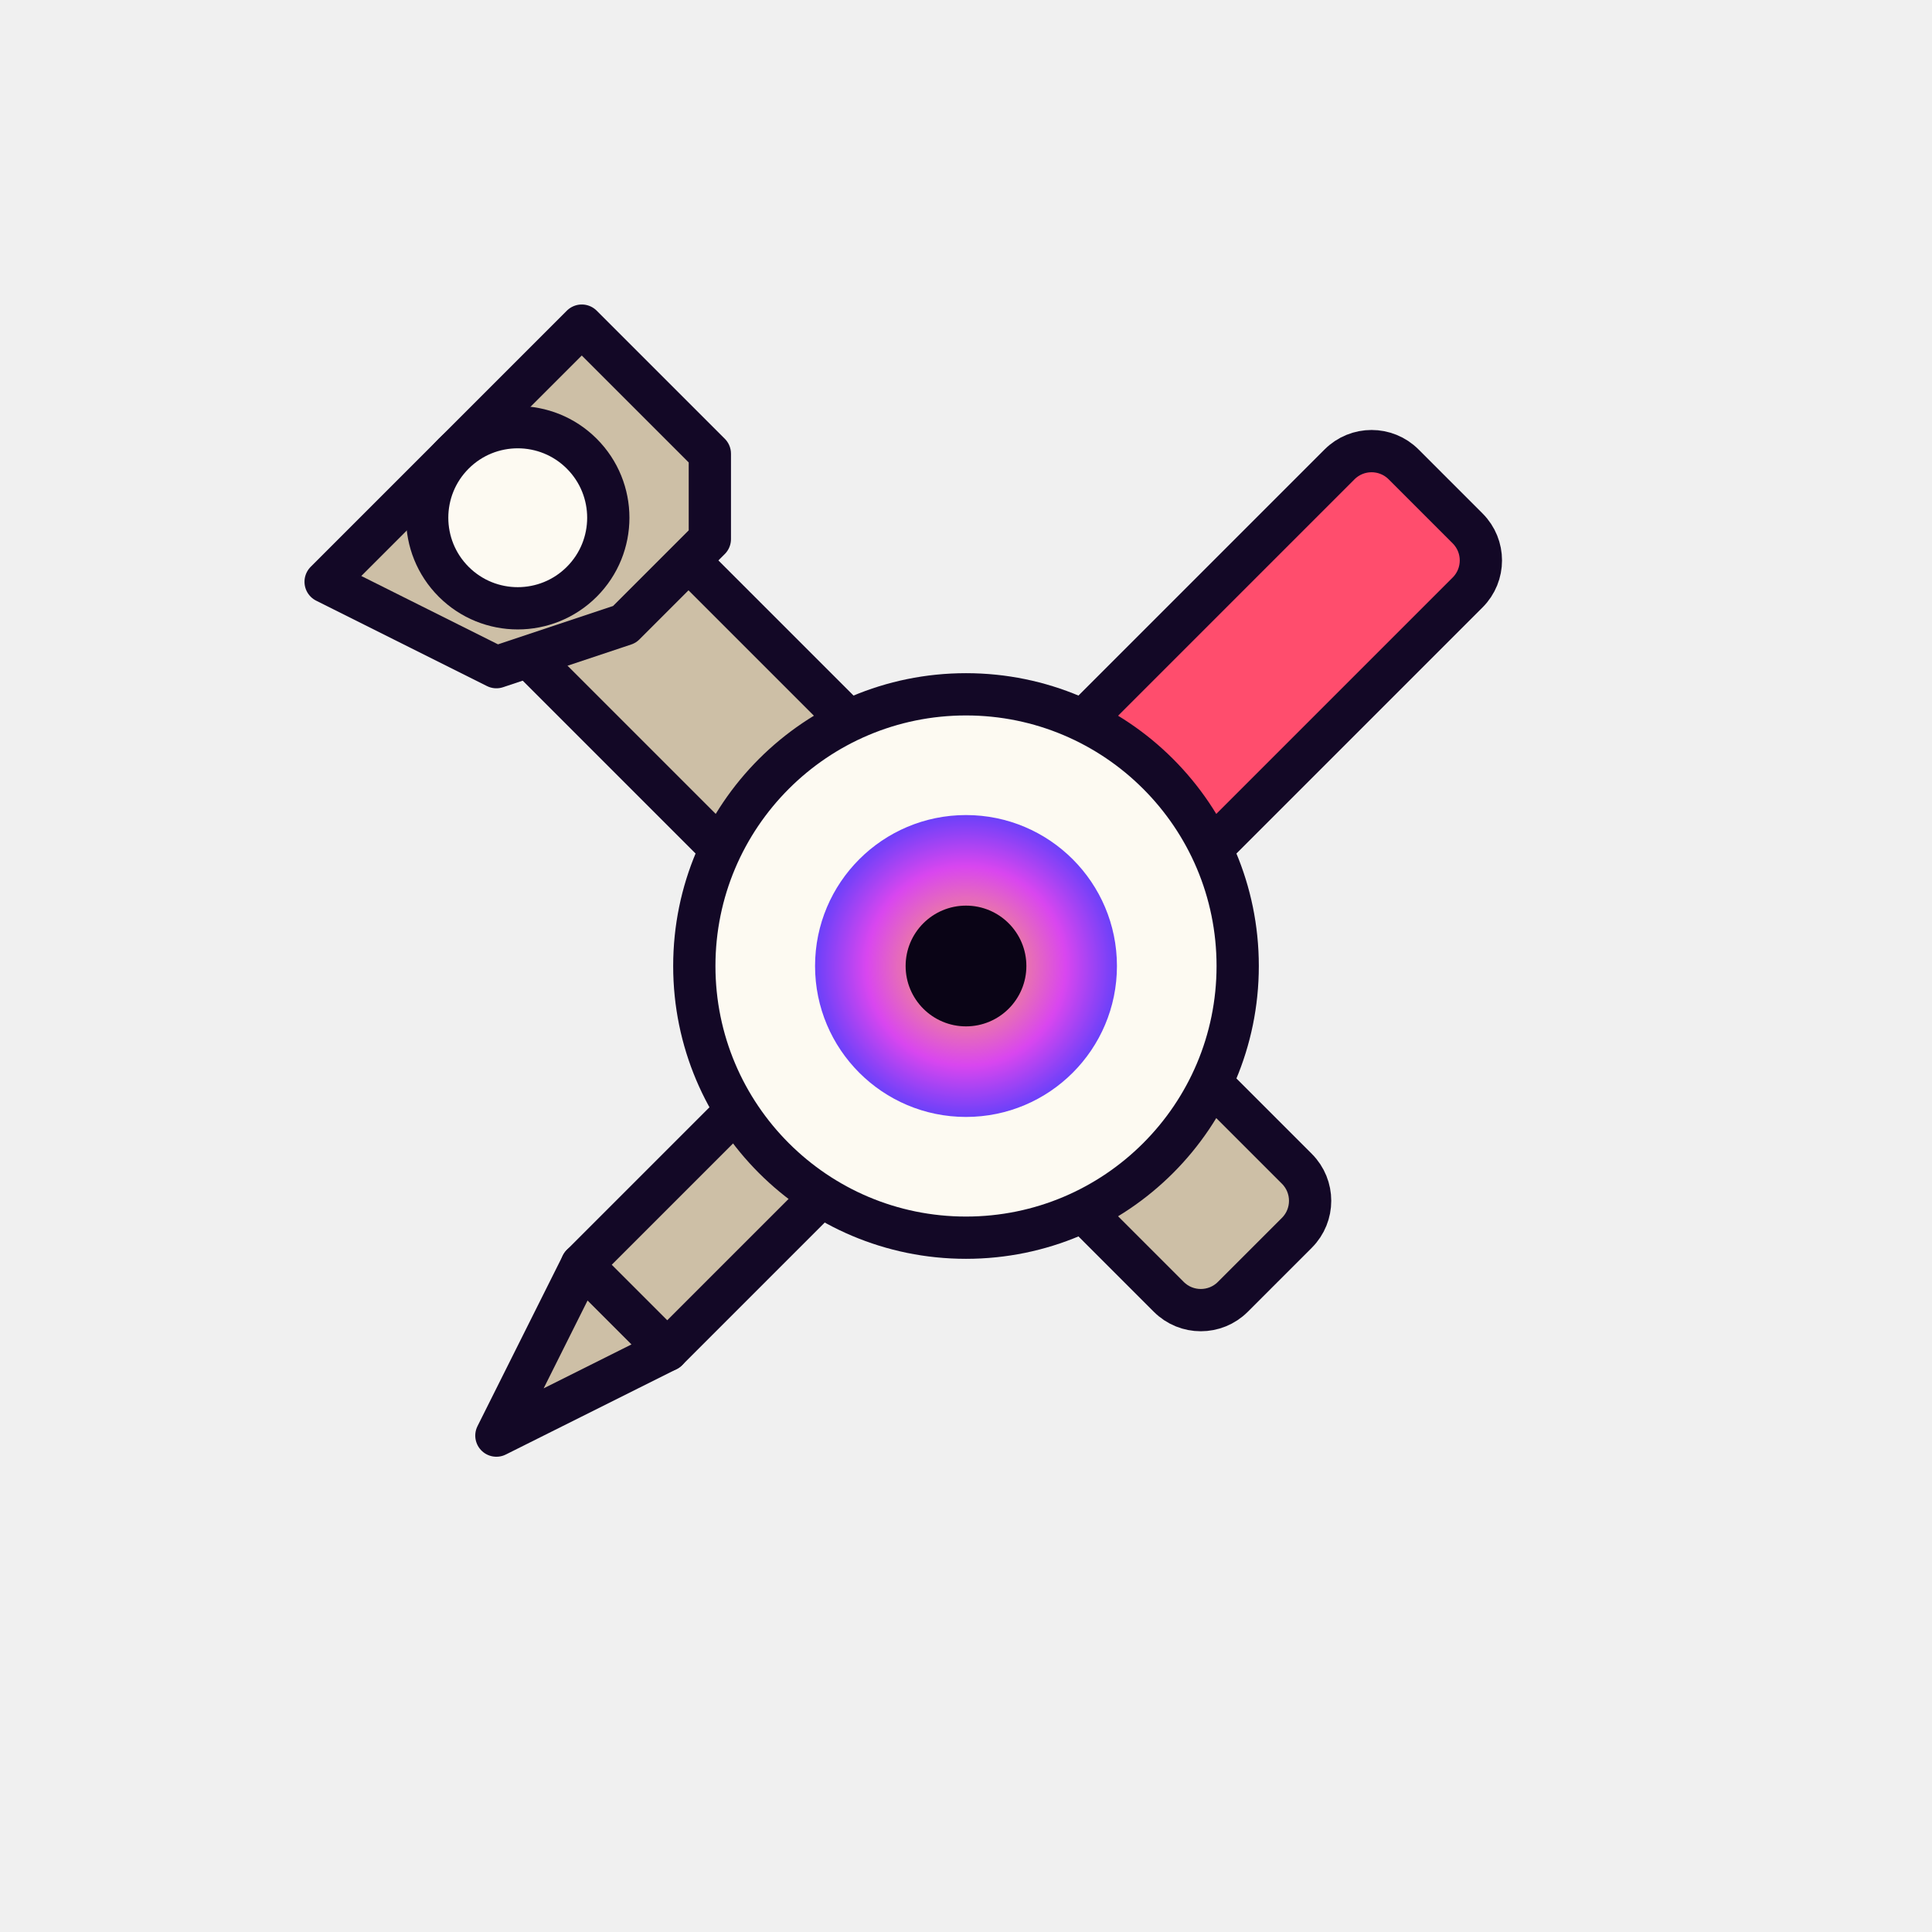
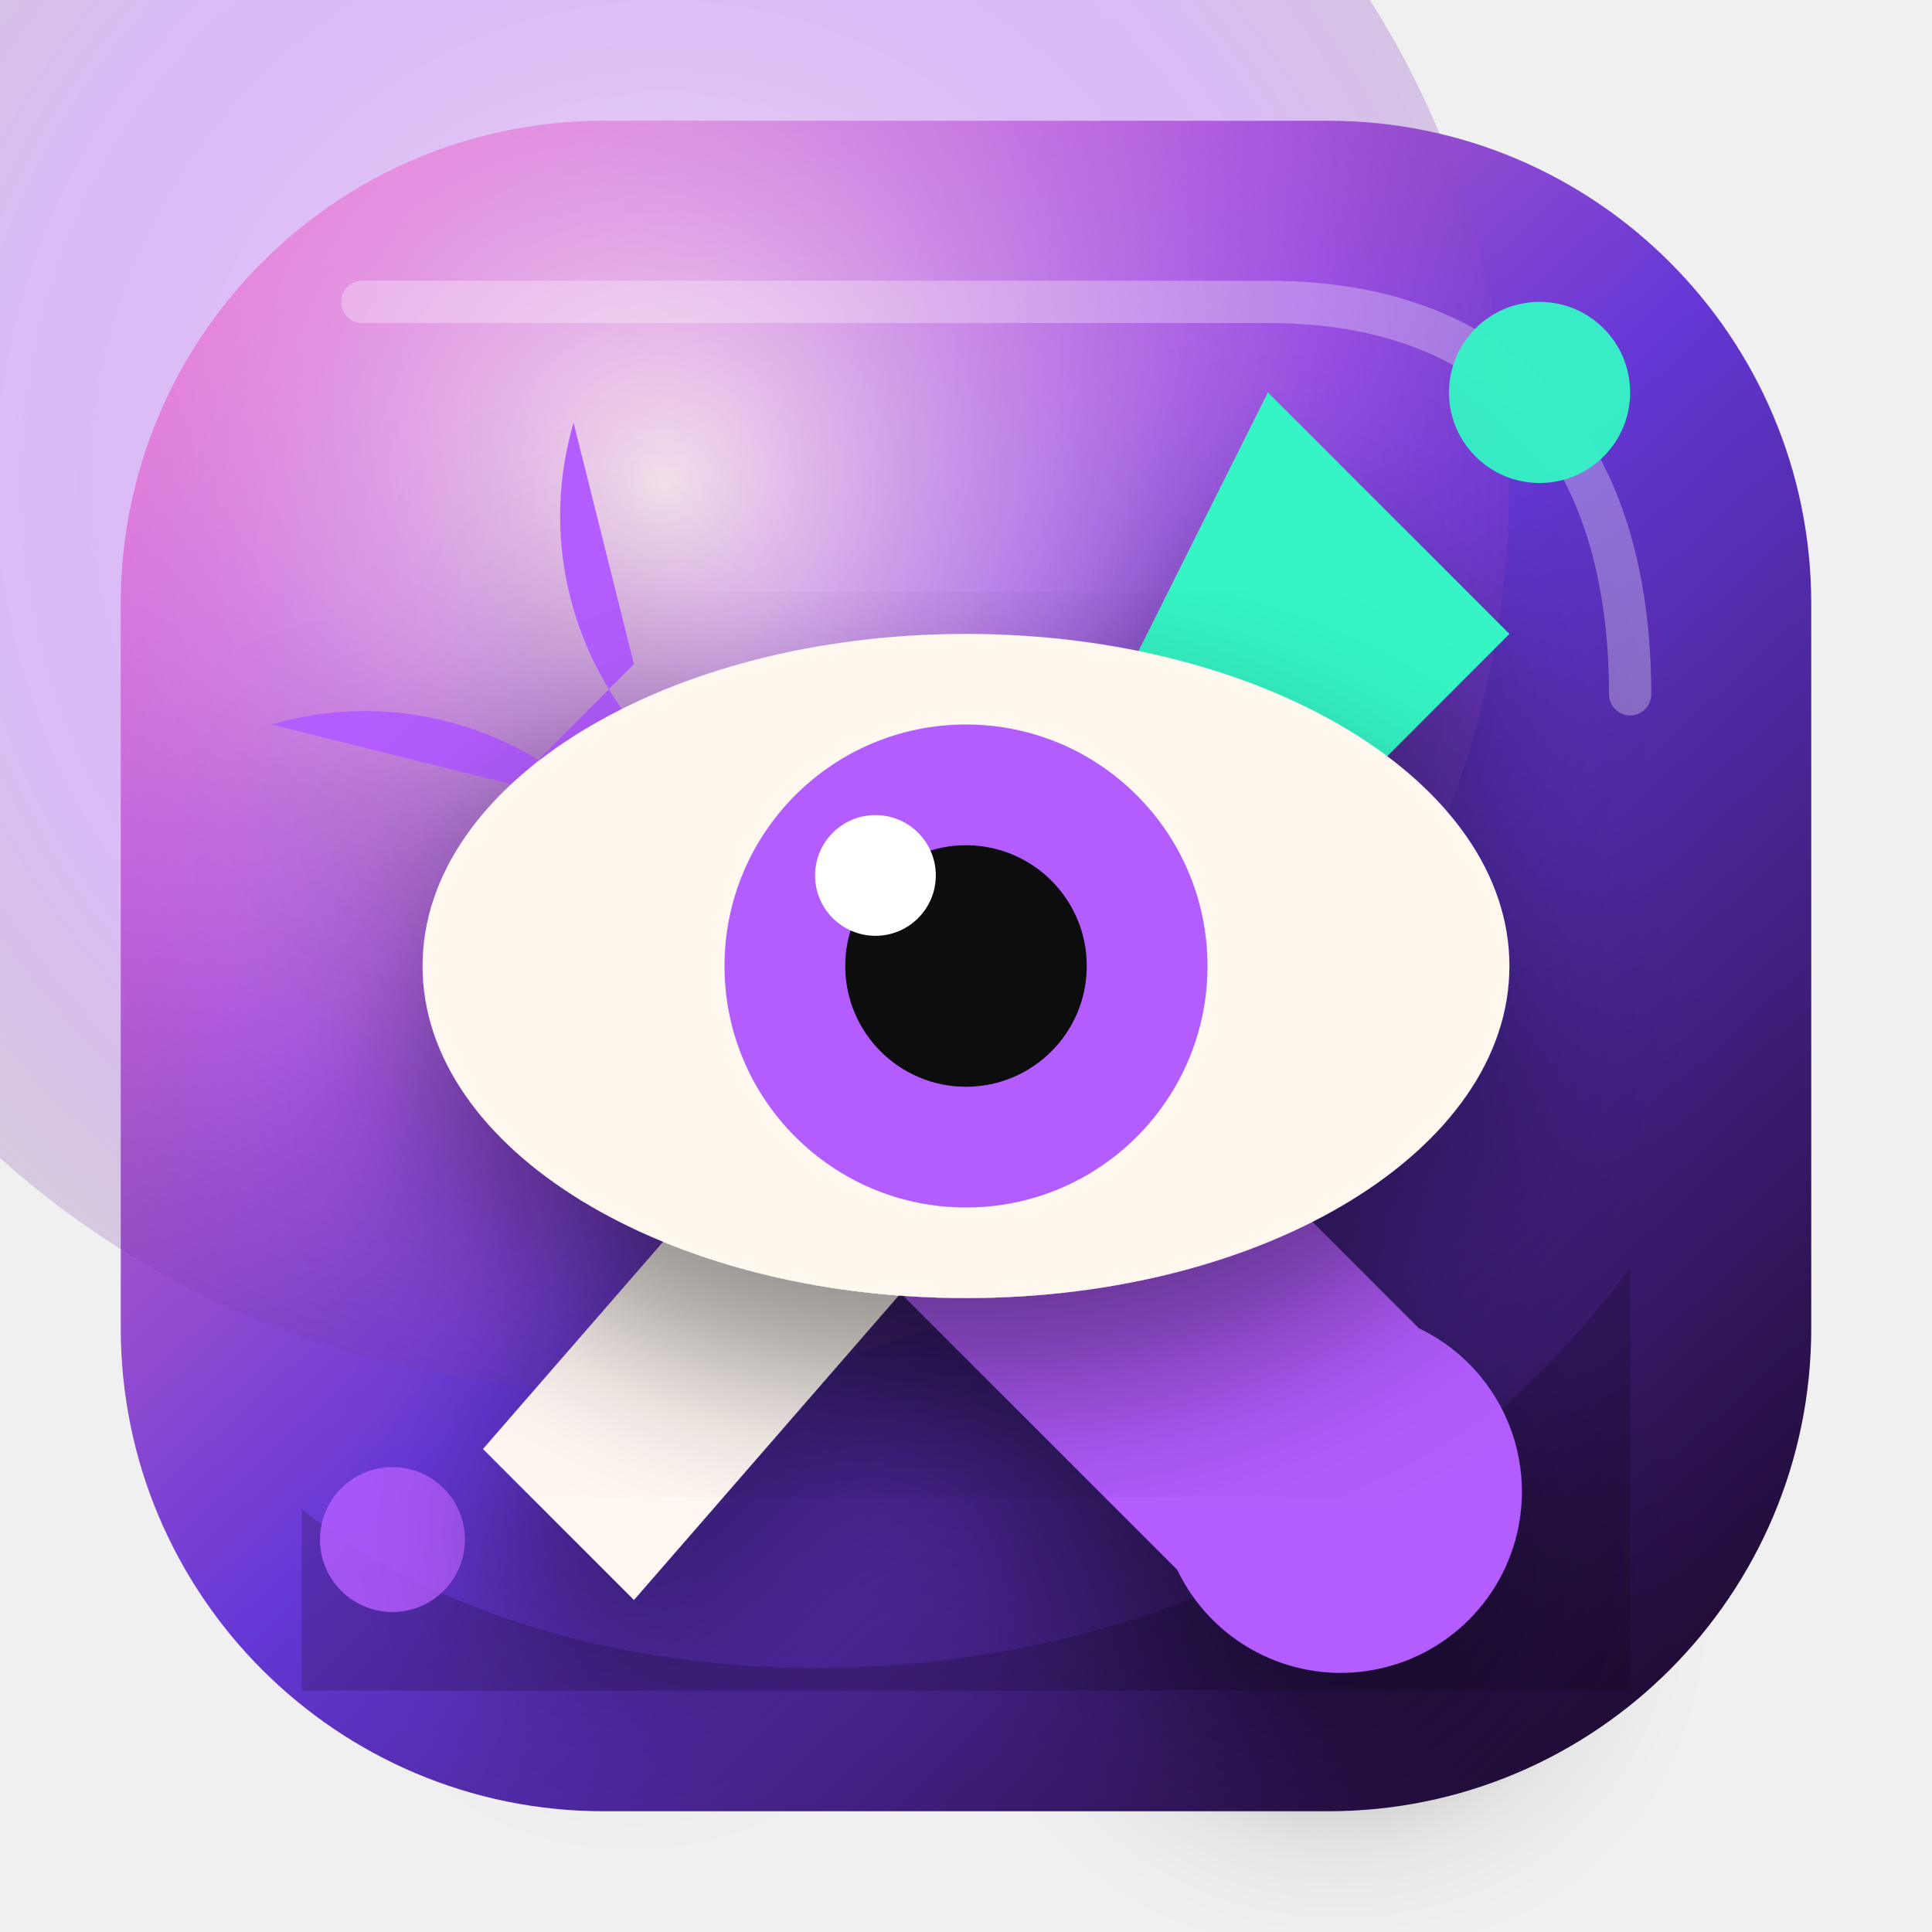
- <svg xmlns="http://www.w3.org/2000/svg" viewBox="0 0 64 64">
+ <svg xmlns="http://www.w3.org/2000/svg" viewBox="0 0 64 64" width="64" height="64" role="img" aria-label="Eyeball Avenue Tools">
  <defs>
-     <radialGradient id="i" cx="50%" cy="50%" r="60%">
-       <stop offset="0" stop-color="#ffb84d" />
-       <stop offset="0.55" stop-color="#d946ef" />
-       <stop offset="1" stop-color="#2b3dff" />
+     <linearGradient id="bg-eyeball-avenue-tools" x1="10" y1="8" x2="58" y2="60" gradientUnits="userSpaceOnUse">
+       <stop offset="0" stop-color="#ff80bf" />
+       <stop offset="0.46" stop-color="#6637d6" />
+       <stop offset="1" stop-color="#16051f" />
+     </linearGradient>
+     <radialGradient id="glow-eyeball-avenue-tools" cx="22" cy="16" r="44" gradientUnits="userSpaceOnUse">
+       <stop offset="0" stop-color="#fff7f2" stop-opacity="0.85" />
+       <stop offset="0.52" stop-color="#b35cff" stop-opacity="0.35" />
+       <stop offset="1" stop-color="#16051f" stop-opacity="0" />
    </radialGradient>
+     <linearGradient id="glyph-eyeball-avenue-tools" x1="14" y1="14" x2="50" y2="54" gradientUnits="userSpaceOnUse">
+       <stop offset="0" stop-color="#fff7f2" />
+       <stop offset="0.48" stop-color="#b35cff" />
+       <stop offset="1" stop-color="#34f5c5" />
+     </linearGradient>
+     <filter id="shadow-eyeball-avenue-tools" x="-20%" y="-20%" width="140%" height="150%">
+       <feDropShadow dx="0" dy="3" stdDeviation="3" flood-color="#000" flood-opacity="0.45" />
+     </filter>
  </defs>
-   <g stroke="#130826" stroke-width="1.4" stroke-linejoin="round">
-     <g transform="rotate(-45 32 32)">
-       <rect x="29" y="10" width="6" height="36" rx="1.5" fill="#cdbfa6" />
-       <path d="M 26 8 L 38 8 L 38 14 L 36 16 L 32 16 L 28 14 Z" fill="#cdbfa6" />
-       <circle cx="32" cy="11" r="3" fill="#fdfaf2" />
-     </g>
-     <g transform="rotate(45 32 32)">
-       <rect x="29" y="10" width="6" height="22" rx="1.5" fill="#ff4d6d" />
-       <rect x="30" y="32" width="4" height="16" fill="#cdbfa6" />
-       <path d="M 30 48 L 34 48 L 32 54 Z" fill="#cdbfa6" />
-     </g>
-     <circle cx="32" cy="32" r="9" fill="#fdfaf2" />
-     <circle cx="32" cy="32" r="5" fill="url(#i)" stroke="none" />
-     <circle cx="32" cy="32" r="2" fill="#0a0416" stroke="none" />
+   <rect x="4" y="4" width="56" height="56" rx="16" fill="url(#bg-eyeball-avenue-tools)" />
+   <circle cx="20" cy="16" r="30" fill="url(#glow-eyeball-avenue-tools)" />
+   <path d="M10 50 C20 58 42 58 54 42 L54 56 L10 56 Z" fill="#000" opacity="0.18" />
+   <path d="M12 10 H42 C50 10 54 15 54 23" fill="none" stroke="#fff" stroke-opacity="0.30" stroke-width="1.4" stroke-linecap="round" />
+   <circle cx="51" cy="13" r="3" fill="#34f5c5" opacity="0.95" />
+   <circle cx="13" cy="51" r="2.4" fill="#b35cff" opacity="0.85" />
+   <g filter="url(#shadow-eyeball-avenue-tools)">
+     <path d="M42 13l8 8-9 9-5-5z" fill="#34f5c5" />
+     <path d="M16 48l20-23 5 5-20 23z" fill="#fff7f2" />
+     <path d="M19 14a11 11 0 0 0 12 14L47 44a6 6 0 1 1-8 8L23 36A11 11 0 0 0 9 24l8 2 4-4z" fill="#b35cff" />
+   </g>
+   <g filter="url(#shadow-eyeball-avenue-tools)">
+     <ellipse cx="32" cy="32" rx="18" ry="11" fill="#fff8ef" />
+     <circle cx="32" cy="32" r="8" fill="#b35cff" />
+     <circle cx="32" cy="32" r="4" fill="#070711" />
+     <circle cx="29" cy="29" r="2" fill="#fff" />
  </g>
</svg>
